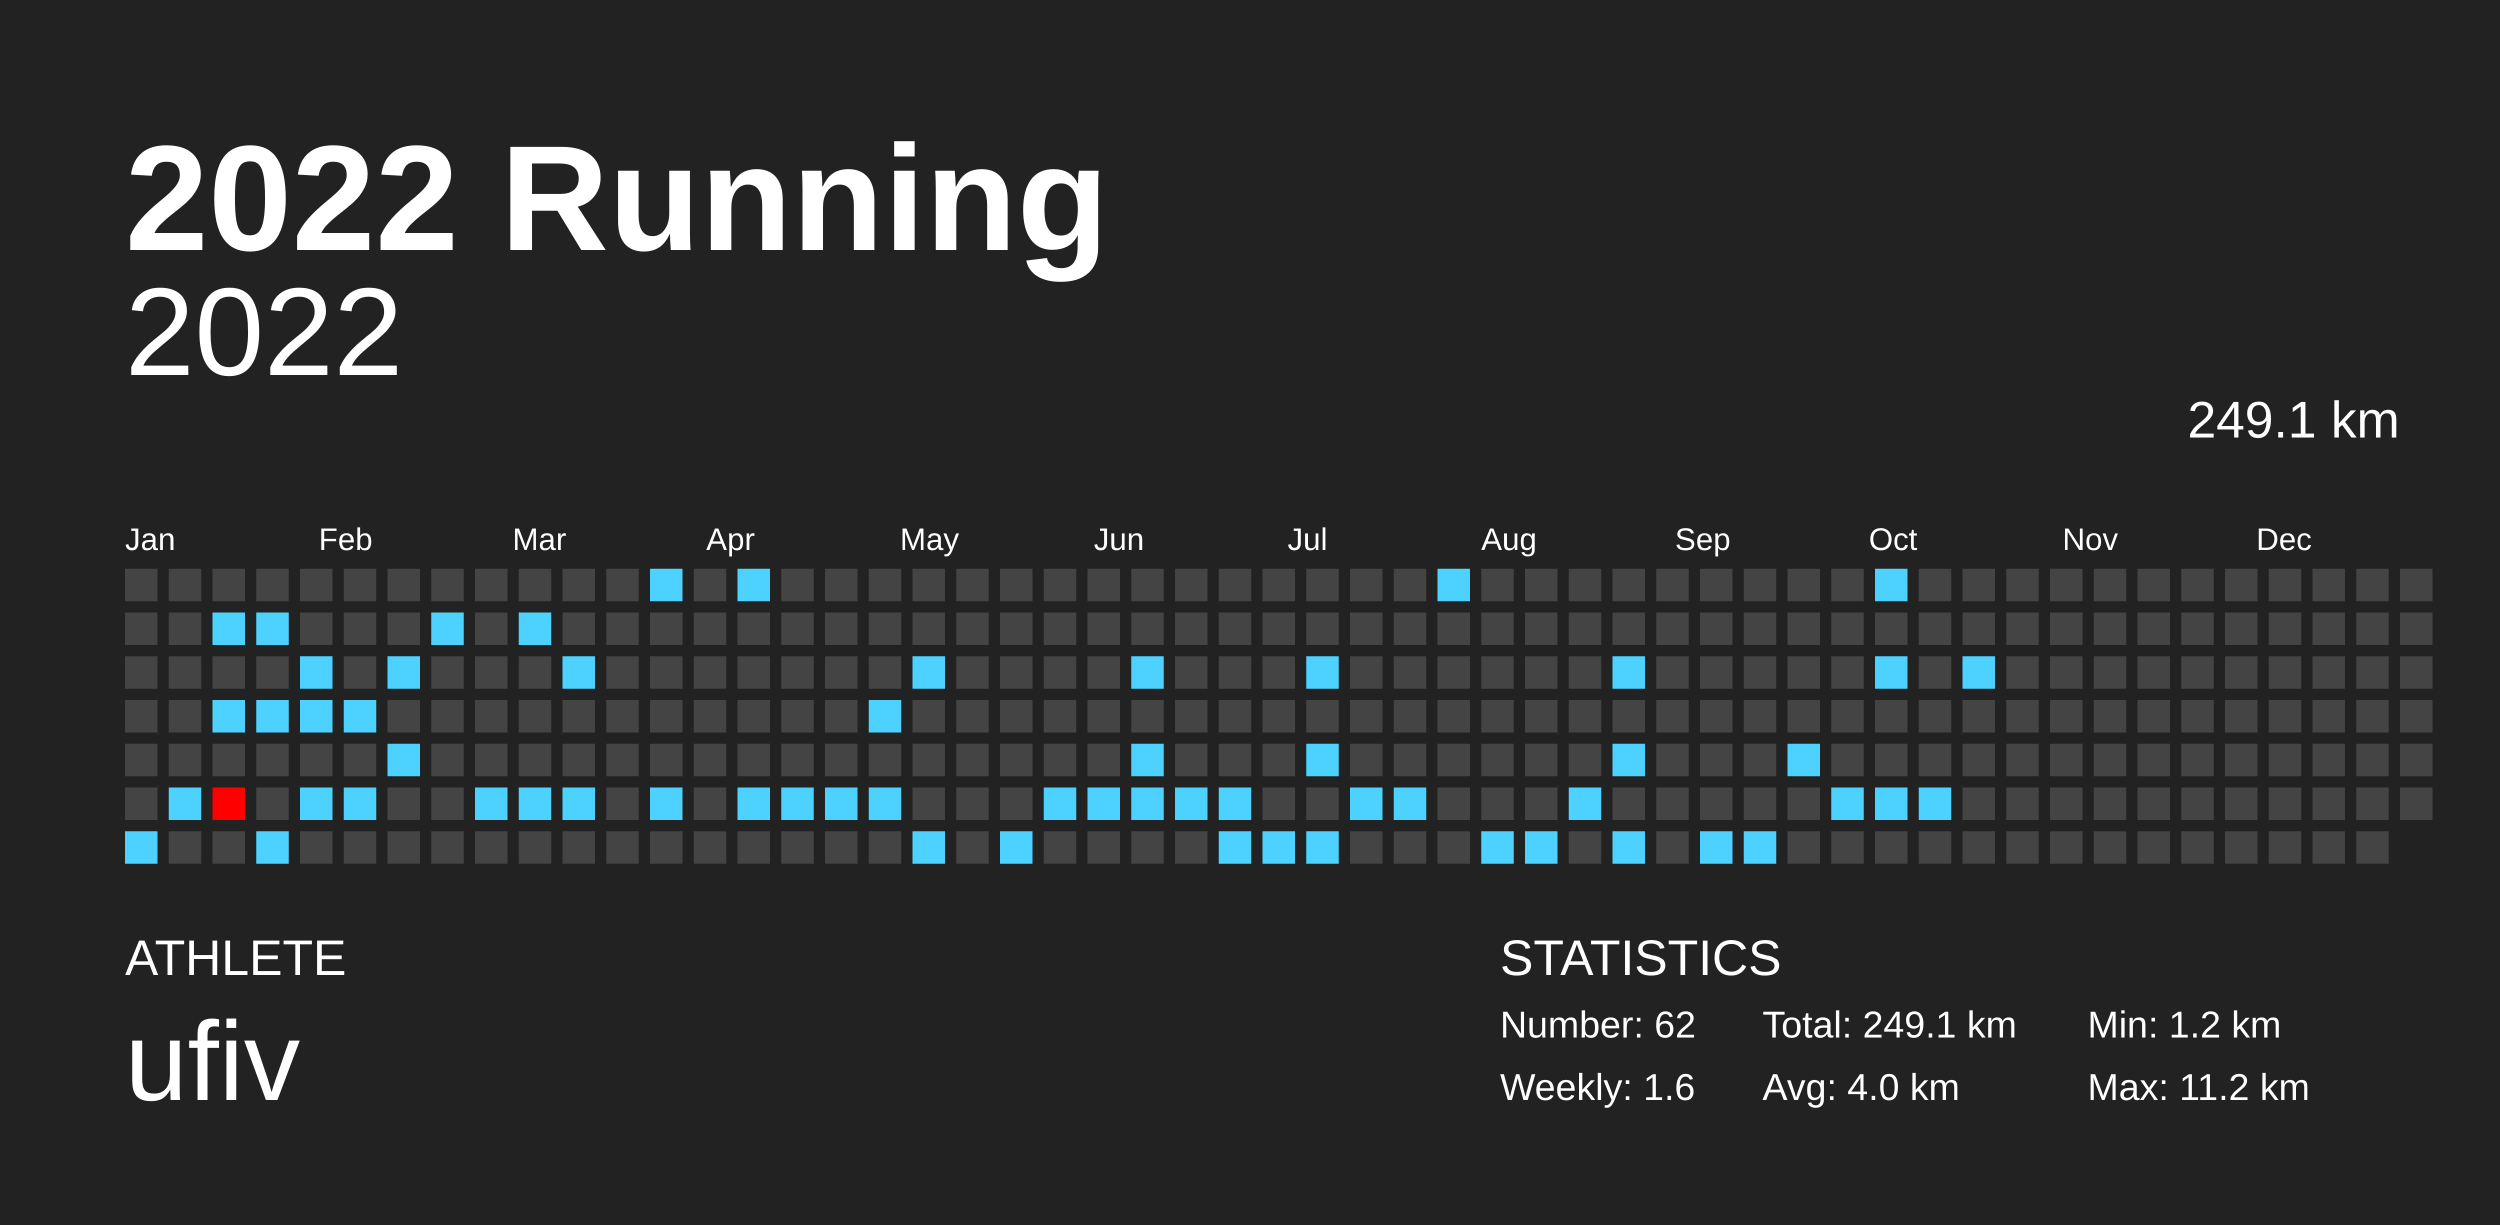
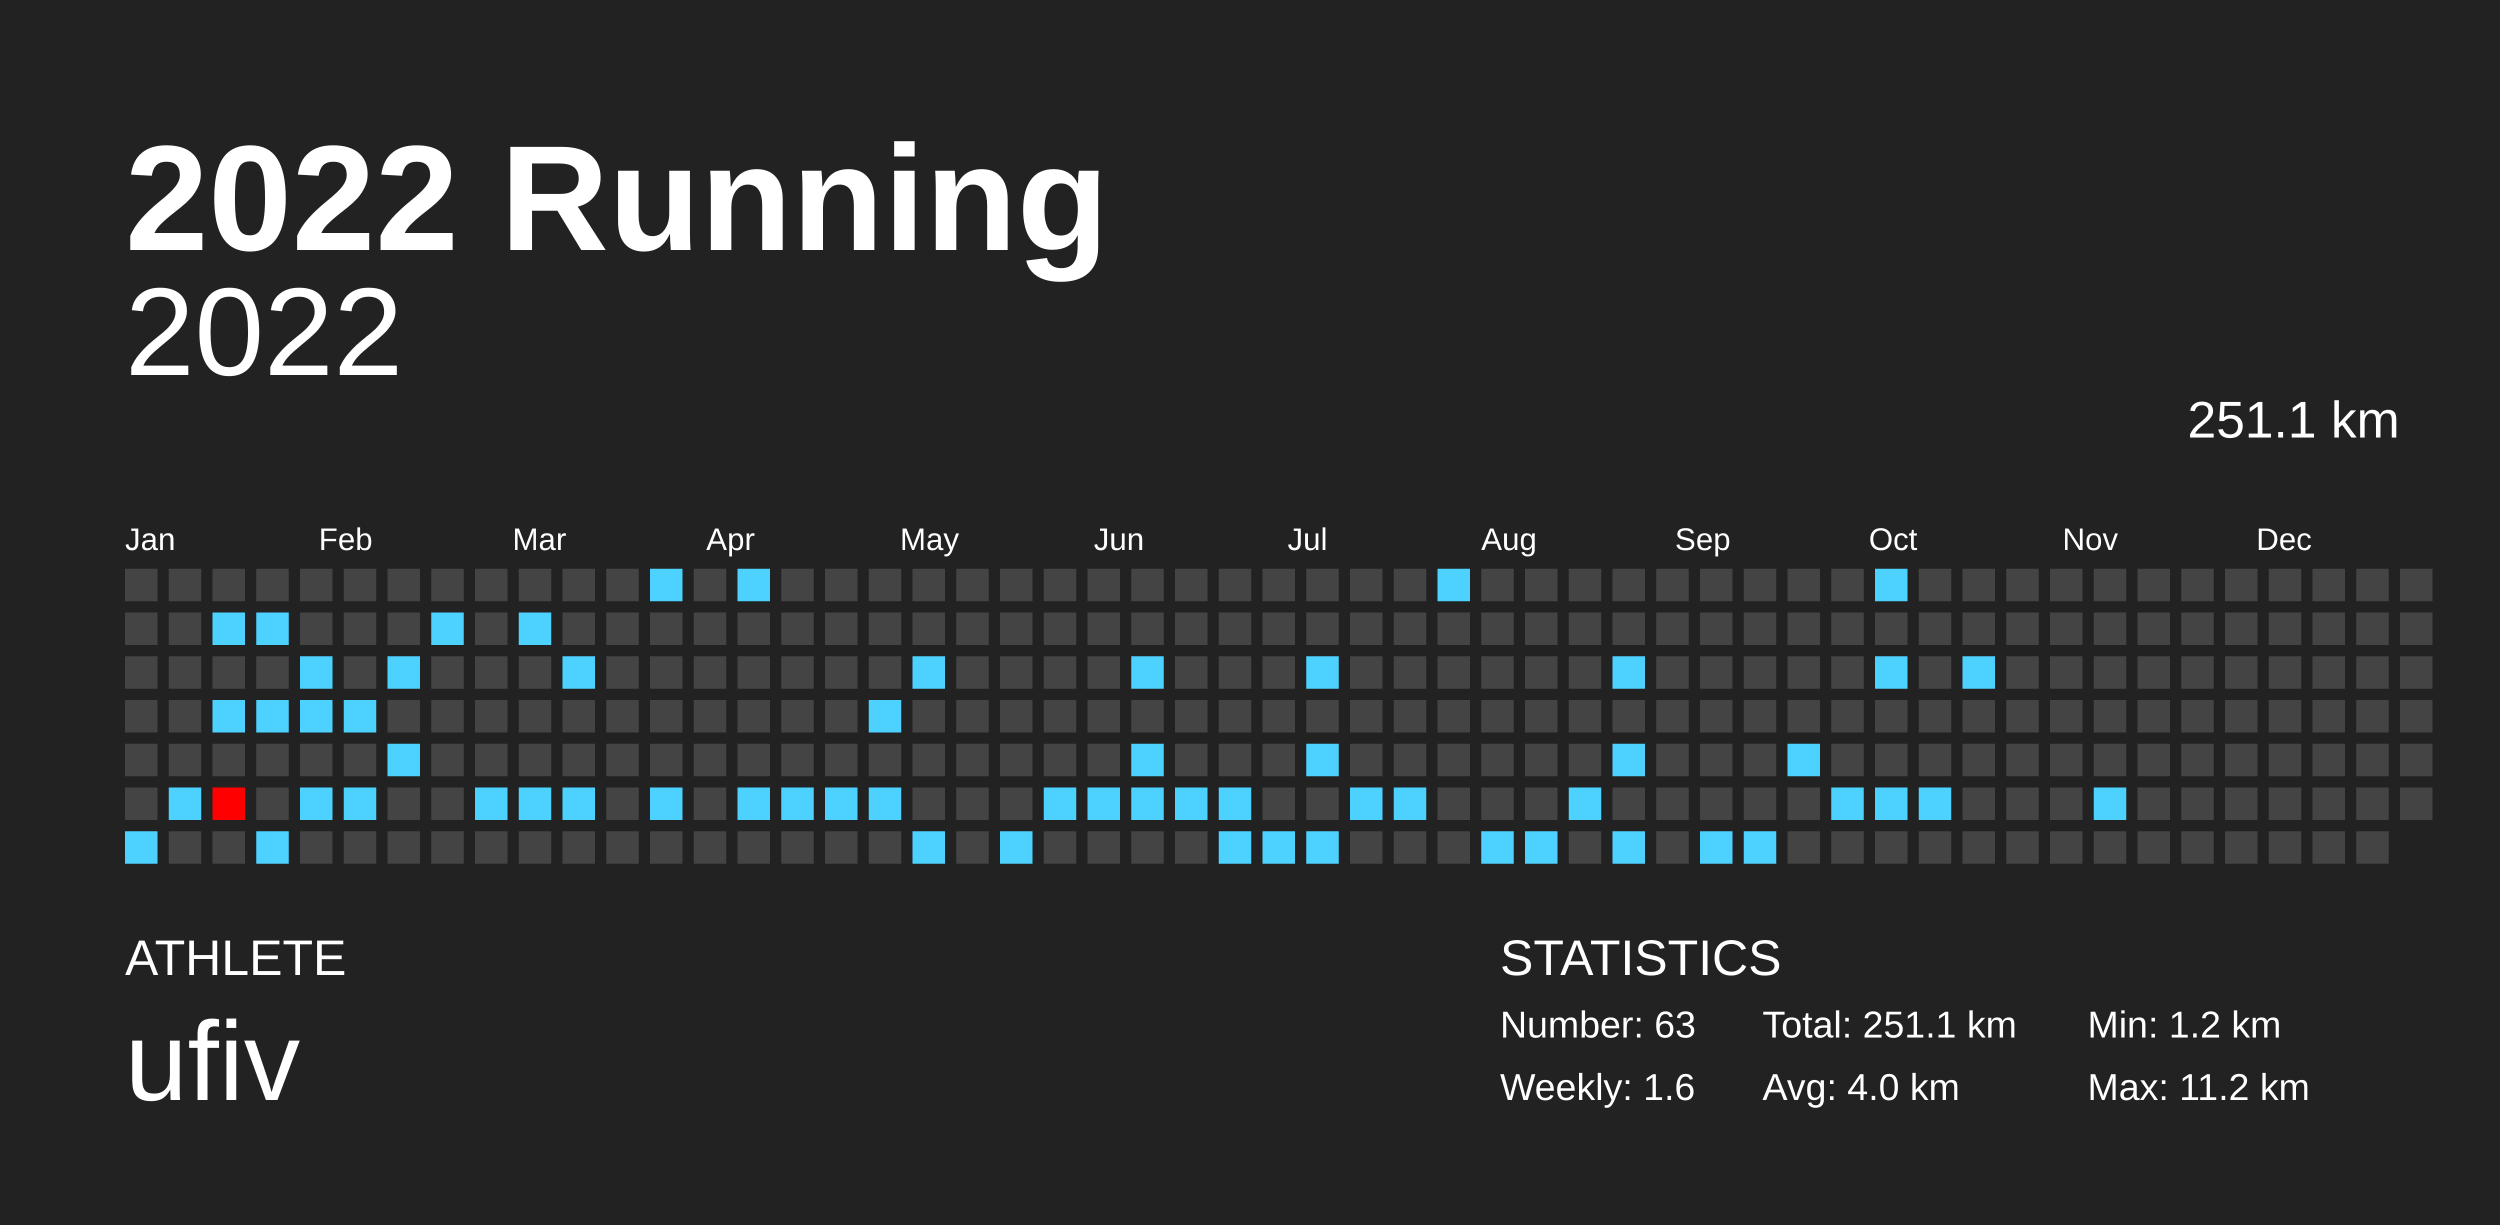
<svg xmlns="http://www.w3.org/2000/svg" baseProfile="full" height="98mm" version="1.1" viewBox="0,0,200,98" width="200mm">
  <defs />
  <rect fill="#222222" height="98" width="200" x="0" y="0" />
  <text fill="#FFFFFF" style="font-size:12px; font-family:Arial; font-weight:bold;" x="10" y="20">2022 Running</text>
  <text fill="#FFFFFF" style="font-size:4px; font-family:Arial" x="10" y="78">ATHLETE</text>
  <text fill="#FFFFFF" style="font-size:9px; font-family:Arial" x="10" y="88">ufiv</text>
  <text fill="#FFFFFF" style="font-size:4px; font-family:Arial" x="120" y="78">STATISTICS</text>
-   <text fill="#FFFFFF" style="font-size:3px; font-family:Arial" x="120" y="83">Number: 62</text>
+   <text fill="#FFFFFF" style="font-size:3px; font-family:Arial" x="120" y="83">Number: 63</text>
  <text fill="#FFFFFF" style="font-size:3px; font-family:Arial" x="120" y="88">Weekly: 1.6</text>
-   <text fill="#FFFFFF" style="font-size:3px; font-family:Arial" x="141" y="83">Total: 249.1 km</text>
+   <text fill="#FFFFFF" style="font-size:3px; font-family:Arial" x="141" y="83">Total: 251.1 km</text>
  <text fill="#FFFFFF" style="font-size:3px; font-family:Arial" x="141" y="88">Avg: 4.0 km</text>
  <text fill="#FFFFFF" style="font-size:3px; font-family:Arial" x="167" y="83">Min: 1.2 km</text>
  <text fill="#FFFFFF" style="font-size:3px; font-family:Arial" x="167" y="88">Max: 11.2 km</text>
  <text alignment-baseline="hanging" fill="#FFFFFF" style="font-size:10.0px; font-family:Arial;" x="10" y="30">2022</text>
-   <text alignment-baseline="hanging" fill="#FFFFFF" style="font-size:4.125px; font-family:Arial;" x="175" y="35">249.1 km</text>
+   <text alignment-baseline="hanging" fill="#FFFFFF" style="font-size:4.125px; font-family:Arial;" x="175" y="35">251.1 km</text>
  <text fill="#FFFFFF" style="font-size:2.5px; font-family:Arial" x="10.0" y="44">Jan</text>
  <text fill="#FFFFFF" style="font-size:2.5px; font-family:Arial" x="25.5" y="44">Feb</text>
  <text fill="#FFFFFF" style="font-size:2.5px; font-family:Arial" x="41.0" y="44">Mar</text>
  <text fill="#FFFFFF" style="font-size:2.5px; font-family:Arial" x="56.5" y="44">Apr</text>
  <text fill="#FFFFFF" style="font-size:2.5px; font-family:Arial" x="72.0" y="44">May</text>
  <text fill="#FFFFFF" style="font-size:2.5px; font-family:Arial" x="87.5" y="44">Jun</text>
  <text fill="#FFFFFF" style="font-size:2.5px; font-family:Arial" x="103.0" y="44">Jul</text>
  <text fill="#FFFFFF" style="font-size:2.5px; font-family:Arial" x="118.5" y="44">Aug</text>
  <text fill="#FFFFFF" style="font-size:2.5px; font-family:Arial" x="134.0" y="44">Sep</text>
  <text fill="#FFFFFF" style="font-size:2.5px; font-family:Arial" x="149.5" y="44">Oct</text>
  <text fill="#FFFFFF" style="font-size:2.5px; font-family:Arial" x="165.0" y="44">Nov</text>
  <text fill="#FFFFFF" style="font-size:2.5px; font-family:Arial" x="180.5" y="44">Dec</text>
  <rect fill="#444444" height="2.6" width="2.6" x="10.0" y="45.5" />
  <rect fill="#444444" height="2.6" width="2.6" x="10.0" y="49.0" />
  <rect fill="#444444" height="2.6" width="2.6" x="10.0" y="52.5" />
  <rect fill="#444444" height="2.6" width="2.6" x="10.0" y="56.0" />
  <rect fill="#444444" height="2.6" width="2.6" x="10.0" y="59.5" />
  <rect fill="#444444" height="2.6" width="2.6" x="10.0" y="63.0" />
  <rect fill="#4dd2ff" height="2.6" width="2.6" x="10.0" y="66.5" />
  <rect fill="#444444" height="2.6" width="2.6" x="13.5" y="45.5" />
  <rect fill="#444444" height="2.6" width="2.6" x="13.5" y="49.0" />
  <rect fill="#444444" height="2.6" width="2.6" x="13.5" y="52.5" />
  <rect fill="#444444" height="2.6" width="2.6" x="13.5" y="56.0" />
  <rect fill="#444444" height="2.6" width="2.6" x="13.5" y="59.5" />
  <rect fill="#4dd2ff" height="2.6" width="2.6" x="13.5" y="63.0" />
  <rect fill="#444444" height="2.6" width="2.6" x="13.5" y="66.5" />
  <rect fill="#444444" height="2.6" width="2.6" x="17.0" y="45.5" />
  <rect fill="#4dd2ff" height="2.6" width="2.6" x="17.0" y="49.0" />
  <rect fill="#444444" height="2.6" width="2.6" x="17.0" y="52.5" />
  <rect fill="#4dd2ff" height="2.6" width="2.6" x="17.0" y="56.0" />
  <rect fill="#444444" height="2.6" width="2.6" x="17.0" y="59.5" />
  <rect fill="#ff0000" height="2.6" width="2.6" x="17.0" y="63.0" />
  <rect fill="#444444" height="2.6" width="2.6" x="17.0" y="66.5" />
  <rect fill="#444444" height="2.6" width="2.6" x="20.5" y="45.5" />
  <rect fill="#4dd2ff" height="2.6" width="2.6" x="20.5" y="49.0" />
  <rect fill="#444444" height="2.6" width="2.6" x="20.5" y="52.5" />
  <rect fill="#4dd2ff" height="2.6" width="2.6" x="20.5" y="56.0" />
  <rect fill="#444444" height="2.6" width="2.6" x="20.5" y="59.5" />
  <rect fill="#444444" height="2.6" width="2.6" x="20.5" y="63.0" />
  <rect fill="#4dd2ff" height="2.6" width="2.6" x="20.5" y="66.5" />
  <rect fill="#444444" height="2.6" width="2.6" x="24.0" y="45.5" />
  <rect fill="#444444" height="2.6" width="2.6" x="24.0" y="49.0" />
  <rect fill="#4dd2ff" height="2.6" width="2.6" x="24.0" y="52.5" />
  <rect fill="#4dd2ff" height="2.6" width="2.6" x="24.0" y="56.0" />
  <rect fill="#444444" height="2.6" width="2.6" x="24.0" y="59.5" />
  <rect fill="#4dd2ff" height="2.6" width="2.6" x="24.0" y="63.0" />
  <rect fill="#444444" height="2.6" width="2.6" x="24.0" y="66.5" />
  <rect fill="#444444" height="2.6" width="2.6" x="27.5" y="45.5" />
  <rect fill="#444444" height="2.6" width="2.6" x="27.5" y="49.0" />
  <rect fill="#444444" height="2.6" width="2.6" x="27.5" y="52.5" />
  <rect fill="#4dd2ff" height="2.6" width="2.6" x="27.5" y="56.0" />
  <rect fill="#444444" height="2.6" width="2.6" x="27.5" y="59.5" />
  <rect fill="#4dd2ff" height="2.6" width="2.6" x="27.5" y="63.0" />
  <rect fill="#444444" height="2.6" width="2.6" x="27.5" y="66.5" />
  <rect fill="#444444" height="2.6" width="2.6" x="31.0" y="45.5" />
  <rect fill="#444444" height="2.6" width="2.6" x="31.0" y="49.0" />
  <rect fill="#4dd2ff" height="2.6" width="2.6" x="31.0" y="52.5" />
  <rect fill="#444444" height="2.6" width="2.6" x="31.0" y="56.0" />
  <rect fill="#4dd2ff" height="2.6" width="2.6" x="31.0" y="59.5" />
  <rect fill="#444444" height="2.6" width="2.6" x="31.0" y="63.0" />
  <rect fill="#444444" height="2.6" width="2.6" x="31.0" y="66.5" />
  <rect fill="#444444" height="2.6" width="2.6" x="34.5" y="45.5" />
  <rect fill="#4dd2ff" height="2.6" width="2.6" x="34.5" y="49.0" />
  <rect fill="#444444" height="2.6" width="2.6" x="34.5" y="52.5" />
  <rect fill="#444444" height="2.6" width="2.6" x="34.5" y="56.0" />
  <rect fill="#444444" height="2.6" width="2.6" x="34.5" y="59.5" />
  <rect fill="#444444" height="2.6" width="2.6" x="34.5" y="63.0" />
  <rect fill="#444444" height="2.6" width="2.6" x="34.5" y="66.5" />
  <rect fill="#444444" height="2.6" width="2.6" x="38.0" y="45.5" />
  <rect fill="#444444" height="2.6" width="2.6" x="38.0" y="49.0" />
  <rect fill="#444444" height="2.6" width="2.6" x="38.0" y="52.5" />
  <rect fill="#444444" height="2.6" width="2.6" x="38.0" y="56.0" />
  <rect fill="#444444" height="2.6" width="2.6" x="38.0" y="59.5" />
  <rect fill="#4dd2ff" height="2.6" width="2.6" x="38.0" y="63.0" />
  <rect fill="#444444" height="2.6" width="2.6" x="38.0" y="66.5" />
  <rect fill="#444444" height="2.6" width="2.6" x="41.5" y="45.5" />
  <rect fill="#4dd2ff" height="2.6" width="2.6" x="41.5" y="49.0" />
  <rect fill="#444444" height="2.6" width="2.6" x="41.5" y="52.5" />
  <rect fill="#444444" height="2.6" width="2.6" x="41.5" y="56.0" />
  <rect fill="#444444" height="2.6" width="2.6" x="41.5" y="59.5" />
  <rect fill="#4dd2ff" height="2.6" width="2.6" x="41.5" y="63.0" />
  <rect fill="#444444" height="2.6" width="2.6" x="41.5" y="66.5" />
  <rect fill="#444444" height="2.6" width="2.6" x="45.0" y="45.5" />
  <rect fill="#444444" height="2.6" width="2.6" x="45.0" y="49.0" />
  <rect fill="#4dd2ff" height="2.6" width="2.6" x="45.0" y="52.5" />
  <rect fill="#444444" height="2.6" width="2.6" x="45.0" y="56.0" />
  <rect fill="#444444" height="2.6" width="2.6" x="45.0" y="59.5" />
  <rect fill="#4dd2ff" height="2.6" width="2.6" x="45.0" y="63.0" />
  <rect fill="#444444" height="2.6" width="2.6" x="45.0" y="66.5" />
  <rect fill="#444444" height="2.6" width="2.6" x="48.5" y="45.5" />
  <rect fill="#444444" height="2.6" width="2.6" x="48.5" y="49.0" />
  <rect fill="#444444" height="2.6" width="2.6" x="48.5" y="52.5" />
  <rect fill="#444444" height="2.6" width="2.6" x="48.5" y="56.0" />
  <rect fill="#444444" height="2.6" width="2.6" x="48.5" y="59.5" />
  <rect fill="#444444" height="2.6" width="2.6" x="48.5" y="63.0" />
  <rect fill="#444444" height="2.6" width="2.6" x="48.5" y="66.5" />
  <rect fill="#4dd2ff" height="2.6" width="2.6" x="52.0" y="45.5" />
  <rect fill="#444444" height="2.6" width="2.6" x="52.0" y="49.0" />
  <rect fill="#444444" height="2.6" width="2.6" x="52.0" y="52.5" />
  <rect fill="#444444" height="2.6" width="2.6" x="52.0" y="56.0" />
  <rect fill="#444444" height="2.6" width="2.6" x="52.0" y="59.5" />
  <rect fill="#4dd2ff" height="2.6" width="2.6" x="52.0" y="63.0" />
  <rect fill="#444444" height="2.6" width="2.6" x="52.0" y="66.5" />
  <rect fill="#444444" height="2.6" width="2.6" x="55.5" y="45.5" />
  <rect fill="#444444" height="2.6" width="2.6" x="55.5" y="49.0" />
  <rect fill="#444444" height="2.6" width="2.6" x="55.5" y="52.5" />
  <rect fill="#444444" height="2.6" width="2.6" x="55.5" y="56.0" />
  <rect fill="#444444" height="2.6" width="2.6" x="55.5" y="59.5" />
  <rect fill="#444444" height="2.6" width="2.6" x="55.5" y="63.0" />
  <rect fill="#444444" height="2.6" width="2.6" x="55.5" y="66.5" />
  <rect fill="#4dd2ff" height="2.6" width="2.6" x="59.0" y="45.5" />
  <rect fill="#444444" height="2.6" width="2.6" x="59.0" y="49.0" />
  <rect fill="#444444" height="2.6" width="2.6" x="59.0" y="52.5" />
  <rect fill="#444444" height="2.6" width="2.6" x="59.0" y="56.0" />
  <rect fill="#444444" height="2.6" width="2.6" x="59.0" y="59.5" />
  <rect fill="#4dd2ff" height="2.6" width="2.6" x="59.0" y="63.0" />
  <rect fill="#444444" height="2.6" width="2.6" x="59.0" y="66.5" />
  <rect fill="#444444" height="2.6" width="2.6" x="62.5" y="45.5" />
  <rect fill="#444444" height="2.6" width="2.6" x="62.5" y="49.0" />
  <rect fill="#444444" height="2.6" width="2.6" x="62.5" y="52.5" />
  <rect fill="#444444" height="2.6" width="2.6" x="62.5" y="56.0" />
  <rect fill="#444444" height="2.6" width="2.6" x="62.5" y="59.5" />
  <rect fill="#4dd2ff" height="2.6" width="2.6" x="62.5" y="63.0" />
  <rect fill="#444444" height="2.6" width="2.6" x="62.5" y="66.5" />
  <rect fill="#444444" height="2.6" width="2.6" x="66.0" y="45.5" />
  <rect fill="#444444" height="2.6" width="2.6" x="66.0" y="49.0" />
  <rect fill="#444444" height="2.6" width="2.6" x="66.0" y="52.5" />
  <rect fill="#444444" height="2.6" width="2.6" x="66.0" y="56.0" />
  <rect fill="#444444" height="2.6" width="2.6" x="66.0" y="59.5" />
  <rect fill="#4dd2ff" height="2.6" width="2.6" x="66.0" y="63.0" />
  <rect fill="#444444" height="2.6" width="2.6" x="66.0" y="66.5" />
  <rect fill="#444444" height="2.6" width="2.6" x="69.5" y="45.5" />
  <rect fill="#444444" height="2.6" width="2.6" x="69.5" y="49.0" />
  <rect fill="#444444" height="2.6" width="2.6" x="69.5" y="52.5" />
  <rect fill="#4dd2ff" height="2.6" width="2.6" x="69.5" y="56.0" />
  <rect fill="#444444" height="2.6" width="2.6" x="69.5" y="59.5" />
  <rect fill="#4dd2ff" height="2.6" width="2.6" x="69.5" y="63.0" />
  <rect fill="#444444" height="2.6" width="2.6" x="69.5" y="66.5" />
  <rect fill="#444444" height="2.6" width="2.6" x="73.0" y="45.5" />
  <rect fill="#444444" height="2.6" width="2.6" x="73.0" y="49.0" />
  <rect fill="#4dd2ff" height="2.6" width="2.6" x="73.0" y="52.5" />
  <rect fill="#444444" height="2.6" width="2.6" x="73.0" y="56.0" />
  <rect fill="#444444" height="2.6" width="2.6" x="73.0" y="59.5" />
  <rect fill="#444444" height="2.6" width="2.6" x="73.0" y="63.0" />
  <rect fill="#4dd2ff" height="2.6" width="2.6" x="73.0" y="66.5" />
  <rect fill="#444444" height="2.6" width="2.6" x="76.5" y="45.5" />
  <rect fill="#444444" height="2.6" width="2.6" x="76.5" y="49.0" />
  <rect fill="#444444" height="2.6" width="2.6" x="76.5" y="52.5" />
  <rect fill="#444444" height="2.6" width="2.6" x="76.5" y="56.0" />
  <rect fill="#444444" height="2.6" width="2.6" x="76.5" y="59.5" />
  <rect fill="#444444" height="2.6" width="2.6" x="76.5" y="63.0" />
  <rect fill="#444444" height="2.6" width="2.6" x="76.5" y="66.5" />
  <rect fill="#444444" height="2.6" width="2.6" x="80.0" y="45.5" />
  <rect fill="#444444" height="2.6" width="2.6" x="80.0" y="49.0" />
  <rect fill="#444444" height="2.6" width="2.6" x="80.0" y="52.5" />
  <rect fill="#444444" height="2.6" width="2.6" x="80.0" y="56.0" />
  <rect fill="#444444" height="2.6" width="2.6" x="80.0" y="59.5" />
  <rect fill="#444444" height="2.6" width="2.6" x="80.0" y="63.0" />
  <rect fill="#4dd2ff" height="2.6" width="2.6" x="80.0" y="66.5" />
  <rect fill="#444444" height="2.6" width="2.6" x="83.5" y="45.5" />
  <rect fill="#444444" height="2.6" width="2.6" x="83.5" y="49.0" />
  <rect fill="#444444" height="2.6" width="2.6" x="83.5" y="52.5" />
  <rect fill="#444444" height="2.6" width="2.6" x="83.5" y="56.0" />
  <rect fill="#444444" height="2.6" width="2.6" x="83.5" y="59.5" />
  <rect fill="#4dd2ff" height="2.6" width="2.6" x="83.5" y="63.0" />
  <rect fill="#444444" height="2.6" width="2.6" x="83.5" y="66.5" />
  <rect fill="#444444" height="2.6" width="2.6" x="87.0" y="45.5" />
  <rect fill="#444444" height="2.6" width="2.6" x="87.0" y="49.0" />
  <rect fill="#444444" height="2.6" width="2.6" x="87.0" y="52.5" />
  <rect fill="#444444" height="2.6" width="2.6" x="87.0" y="56.0" />
  <rect fill="#444444" height="2.6" width="2.6" x="87.0" y="59.5" />
  <rect fill="#4dd2ff" height="2.6" width="2.6" x="87.0" y="63.0" />
  <rect fill="#444444" height="2.6" width="2.6" x="87.0" y="66.5" />
  <rect fill="#444444" height="2.6" width="2.6" x="90.5" y="45.5" />
  <rect fill="#444444" height="2.6" width="2.6" x="90.5" y="49.0" />
  <rect fill="#4dd2ff" height="2.6" width="2.6" x="90.5" y="52.5" />
  <rect fill="#444444" height="2.6" width="2.6" x="90.5" y="56.0" />
  <rect fill="#4dd2ff" height="2.6" width="2.6" x="90.5" y="59.5" />
  <rect fill="#4dd2ff" height="2.6" width="2.6" x="90.5" y="63.0" />
  <rect fill="#444444" height="2.6" width="2.6" x="90.5" y="66.5" />
  <rect fill="#444444" height="2.6" width="2.6" x="94.0" y="45.5" />
  <rect fill="#444444" height="2.6" width="2.6" x="94.0" y="49.0" />
  <rect fill="#444444" height="2.6" width="2.6" x="94.0" y="52.5" />
  <rect fill="#444444" height="2.6" width="2.6" x="94.0" y="56.0" />
  <rect fill="#444444" height="2.6" width="2.6" x="94.0" y="59.5" />
  <rect fill="#4dd2ff" height="2.6" width="2.6" x="94.0" y="63.0" />
  <rect fill="#444444" height="2.6" width="2.6" x="94.0" y="66.5" />
  <rect fill="#444444" height="2.6" width="2.6" x="97.5" y="45.5" />
  <rect fill="#444444" height="2.6" width="2.6" x="97.5" y="49.0" />
  <rect fill="#444444" height="2.6" width="2.6" x="97.5" y="52.5" />
  <rect fill="#444444" height="2.6" width="2.6" x="97.5" y="56.0" />
  <rect fill="#444444" height="2.6" width="2.6" x="97.5" y="59.5" />
  <rect fill="#4dd2ff" height="2.6" width="2.6" x="97.5" y="63.0" />
  <rect fill="#4dd2ff" height="2.6" width="2.6" x="97.5" y="66.5" />
  <rect fill="#444444" height="2.6" width="2.6" x="101.0" y="45.5" />
  <rect fill="#444444" height="2.6" width="2.6" x="101.0" y="49.0" />
  <rect fill="#444444" height="2.6" width="2.6" x="101.0" y="52.5" />
  <rect fill="#444444" height="2.6" width="2.6" x="101.0" y="56.0" />
  <rect fill="#444444" height="2.6" width="2.6" x="101.0" y="59.5" />
  <rect fill="#444444" height="2.6" width="2.6" x="101.0" y="63.0" />
  <rect fill="#4dd2ff" height="2.6" width="2.6" x="101.0" y="66.5" />
  <rect fill="#444444" height="2.6" width="2.6" x="104.5" y="45.5" />
  <rect fill="#444444" height="2.6" width="2.6" x="104.5" y="49.0" />
  <rect fill="#4dd2ff" height="2.6" width="2.6" x="104.5" y="52.5" />
  <rect fill="#444444" height="2.6" width="2.6" x="104.5" y="56.0" />
  <rect fill="#4dd2ff" height="2.6" width="2.6" x="104.5" y="59.5" />
  <rect fill="#444444" height="2.6" width="2.6" x="104.5" y="63.0" />
  <rect fill="#4dd2ff" height="2.6" width="2.6" x="104.5" y="66.5" />
  <rect fill="#444444" height="2.6" width="2.6" x="108.0" y="45.5" />
  <rect fill="#444444" height="2.6" width="2.6" x="108.0" y="49.0" />
  <rect fill="#444444" height="2.6" width="2.6" x="108.0" y="52.5" />
  <rect fill="#444444" height="2.6" width="2.6" x="108.0" y="56.0" />
  <rect fill="#444444" height="2.6" width="2.6" x="108.0" y="59.5" />
  <rect fill="#4dd2ff" height="2.6" width="2.6" x="108.0" y="63.0" />
  <rect fill="#444444" height="2.6" width="2.6" x="108.0" y="66.5" />
  <rect fill="#444444" height="2.6" width="2.6" x="111.5" y="45.5" />
  <rect fill="#444444" height="2.6" width="2.6" x="111.5" y="49.0" />
  <rect fill="#444444" height="2.6" width="2.6" x="111.5" y="52.5" />
  <rect fill="#444444" height="2.6" width="2.6" x="111.5" y="56.0" />
  <rect fill="#444444" height="2.6" width="2.6" x="111.5" y="59.5" />
  <rect fill="#4dd2ff" height="2.6" width="2.6" x="111.5" y="63.0" />
  <rect fill="#444444" height="2.6" width="2.6" x="111.5" y="66.5" />
  <rect fill="#4dd2ff" height="2.6" width="2.6" x="115.0" y="45.5" />
  <rect fill="#444444" height="2.6" width="2.6" x="115.0" y="49.0" />
  <rect fill="#444444" height="2.6" width="2.6" x="115.0" y="52.5" />
  <rect fill="#444444" height="2.6" width="2.6" x="115.0" y="56.0" />
  <rect fill="#444444" height="2.6" width="2.6" x="115.0" y="59.5" />
  <rect fill="#444444" height="2.6" width="2.6" x="115.0" y="63.0" />
  <rect fill="#444444" height="2.6" width="2.6" x="115.0" y="66.5" />
  <rect fill="#444444" height="2.6" width="2.6" x="118.5" y="45.5" />
  <rect fill="#444444" height="2.6" width="2.6" x="118.5" y="49.0" />
  <rect fill="#444444" height="2.6" width="2.6" x="118.5" y="52.5" />
  <rect fill="#444444" height="2.6" width="2.6" x="118.5" y="56.0" />
  <rect fill="#444444" height="2.6" width="2.6" x="118.5" y="59.5" />
  <rect fill="#444444" height="2.6" width="2.6" x="118.5" y="63.0" />
  <rect fill="#4dd2ff" height="2.6" width="2.6" x="118.5" y="66.5" />
  <rect fill="#444444" height="2.6" width="2.6" x="122.0" y="45.5" />
  <rect fill="#444444" height="2.6" width="2.6" x="122.0" y="49.0" />
  <rect fill="#444444" height="2.6" width="2.6" x="122.0" y="52.5" />
  <rect fill="#444444" height="2.6" width="2.6" x="122.0" y="56.0" />
  <rect fill="#444444" height="2.6" width="2.6" x="122.0" y="59.5" />
  <rect fill="#444444" height="2.6" width="2.6" x="122.0" y="63.0" />
  <rect fill="#4dd2ff" height="2.6" width="2.6" x="122.0" y="66.5" />
  <rect fill="#444444" height="2.6" width="2.6" x="125.5" y="45.5" />
  <rect fill="#444444" height="2.6" width="2.6" x="125.5" y="49.0" />
  <rect fill="#444444" height="2.6" width="2.6" x="125.5" y="52.5" />
  <rect fill="#444444" height="2.6" width="2.6" x="125.5" y="56.0" />
  <rect fill="#444444" height="2.6" width="2.6" x="125.5" y="59.5" />
  <rect fill="#4dd2ff" height="2.6" width="2.6" x="125.5" y="63.0" />
  <rect fill="#444444" height="2.6" width="2.6" x="125.5" y="66.5" />
  <rect fill="#444444" height="2.6" width="2.6" x="129.0" y="45.5" />
  <rect fill="#444444" height="2.6" width="2.6" x="129.0" y="49.0" />
  <rect fill="#4dd2ff" height="2.6" width="2.6" x="129.0" y="52.5" />
  <rect fill="#444444" height="2.6" width="2.6" x="129.0" y="56.0" />
  <rect fill="#4dd2ff" height="2.6" width="2.6" x="129.0" y="59.5" />
  <rect fill="#444444" height="2.6" width="2.6" x="129.0" y="63.0" />
  <rect fill="#4dd2ff" height="2.6" width="2.6" x="129.0" y="66.5" />
  <rect fill="#444444" height="2.6" width="2.6" x="132.5" y="45.5" />
  <rect fill="#444444" height="2.6" width="2.6" x="132.5" y="49.0" />
  <rect fill="#444444" height="2.6" width="2.6" x="132.5" y="52.5" />
  <rect fill="#444444" height="2.6" width="2.6" x="132.5" y="56.0" />
  <rect fill="#444444" height="2.6" width="2.6" x="132.5" y="59.5" />
  <rect fill="#444444" height="2.6" width="2.6" x="132.5" y="63.0" />
  <rect fill="#444444" height="2.6" width="2.6" x="132.5" y="66.5" />
  <rect fill="#444444" height="2.6" width="2.6" x="136.0" y="45.5" />
  <rect fill="#444444" height="2.6" width="2.6" x="136.0" y="49.0" />
  <rect fill="#444444" height="2.6" width="2.6" x="136.0" y="52.5" />
  <rect fill="#444444" height="2.6" width="2.6" x="136.0" y="56.0" />
  <rect fill="#444444" height="2.6" width="2.6" x="136.0" y="59.5" />
  <rect fill="#444444" height="2.6" width="2.6" x="136.0" y="63.0" />
  <rect fill="#4dd2ff" height="2.6" width="2.6" x="136.0" y="66.5" />
  <rect fill="#444444" height="2.6" width="2.6" x="139.5" y="45.5" />
  <rect fill="#444444" height="2.6" width="2.6" x="139.5" y="49.0" />
  <rect fill="#444444" height="2.6" width="2.6" x="139.5" y="52.5" />
  <rect fill="#444444" height="2.6" width="2.6" x="139.5" y="56.0" />
  <rect fill="#444444" height="2.6" width="2.6" x="139.5" y="59.5" />
  <rect fill="#444444" height="2.6" width="2.6" x="139.5" y="63.0" />
  <rect fill="#4dd2ff" height="2.6" width="2.6" x="139.5" y="66.5" />
  <rect fill="#444444" height="2.6" width="2.6" x="143.0" y="45.5" />
  <rect fill="#444444" height="2.6" width="2.6" x="143.0" y="49.0" />
  <rect fill="#444444" height="2.6" width="2.6" x="143.0" y="52.5" />
  <rect fill="#444444" height="2.6" width="2.6" x="143.0" y="56.0" />
  <rect fill="#4dd2ff" height="2.6" width="2.6" x="143.0" y="59.5" />
  <rect fill="#444444" height="2.6" width="2.6" x="143.0" y="63.0" />
  <rect fill="#444444" height="2.6" width="2.6" x="143.0" y="66.5" />
  <rect fill="#444444" height="2.6" width="2.6" x="146.5" y="45.5" />
  <rect fill="#444444" height="2.6" width="2.6" x="146.5" y="49.0" />
  <rect fill="#444444" height="2.6" width="2.6" x="146.5" y="52.5" />
  <rect fill="#444444" height="2.6" width="2.6" x="146.5" y="56.0" />
  <rect fill="#444444" height="2.6" width="2.6" x="146.5" y="59.5" />
  <rect fill="#4dd2ff" height="2.6" width="2.6" x="146.5" y="63.0" />
  <rect fill="#444444" height="2.6" width="2.6" x="146.5" y="66.5" />
  <rect fill="#4dd2ff" height="2.6" width="2.6" x="150.0" y="45.5" />
  <rect fill="#444444" height="2.6" width="2.6" x="150.0" y="49.0" />
  <rect fill="#4dd2ff" height="2.6" width="2.6" x="150.0" y="52.5" />
  <rect fill="#444444" height="2.6" width="2.6" x="150.0" y="56.0" />
  <rect fill="#444444" height="2.6" width="2.6" x="150.0" y="59.5" />
  <rect fill="#4dd2ff" height="2.6" width="2.6" x="150.0" y="63.0" />
  <rect fill="#444444" height="2.6" width="2.6" x="150.0" y="66.5" />
  <rect fill="#444444" height="2.6" width="2.6" x="153.5" y="45.5" />
  <rect fill="#444444" height="2.6" width="2.6" x="153.5" y="49.0" />
  <rect fill="#444444" height="2.6" width="2.6" x="153.5" y="52.5" />
  <rect fill="#444444" height="2.6" width="2.6" x="153.5" y="56.0" />
  <rect fill="#444444" height="2.6" width="2.6" x="153.5" y="59.5" />
  <rect fill="#4dd2ff" height="2.6" width="2.6" x="153.5" y="63.0" />
  <rect fill="#444444" height="2.6" width="2.6" x="153.5" y="66.5" />
  <rect fill="#444444" height="2.6" width="2.6" x="157.0" y="45.5" />
  <rect fill="#444444" height="2.6" width="2.6" x="157.0" y="49.0" />
  <rect fill="#4dd2ff" height="2.6" width="2.6" x="157.0" y="52.5" />
  <rect fill="#444444" height="2.6" width="2.6" x="157.0" y="56.0" />
  <rect fill="#444444" height="2.6" width="2.6" x="157.0" y="59.5" />
  <rect fill="#444444" height="2.6" width="2.6" x="157.0" y="63.0" />
  <rect fill="#444444" height="2.6" width="2.6" x="157.0" y="66.5" />
  <rect fill="#444444" height="2.6" width="2.6" x="160.5" y="45.5" />
  <rect fill="#444444" height="2.6" width="2.6" x="160.5" y="49.0" />
  <rect fill="#444444" height="2.6" width="2.6" x="160.5" y="52.5" />
  <rect fill="#444444" height="2.6" width="2.6" x="160.5" y="56.0" />
  <rect fill="#444444" height="2.6" width="2.6" x="160.5" y="59.5" />
  <rect fill="#444444" height="2.6" width="2.6" x="160.5" y="63.0" />
  <rect fill="#444444" height="2.6" width="2.6" x="160.5" y="66.5" />
  <rect fill="#444444" height="2.6" width="2.6" x="164.0" y="45.5" />
  <rect fill="#444444" height="2.6" width="2.6" x="164.0" y="49.0" />
  <rect fill="#444444" height="2.6" width="2.6" x="164.0" y="52.5" />
  <rect fill="#444444" height="2.6" width="2.6" x="164.0" y="56.0" />
  <rect fill="#444444" height="2.6" width="2.6" x="164.0" y="59.5" />
  <rect fill="#444444" height="2.6" width="2.6" x="164.0" y="63.0" />
  <rect fill="#444444" height="2.6" width="2.6" x="164.0" y="66.5" />
  <rect fill="#444444" height="2.6" width="2.6" x="167.5" y="45.5" />
  <rect fill="#444444" height="2.6" width="2.6" x="167.5" y="49.0" />
  <rect fill="#444444" height="2.6" width="2.6" x="167.5" y="52.5" />
  <rect fill="#444444" height="2.6" width="2.6" x="167.5" y="56.0" />
  <rect fill="#444444" height="2.6" width="2.6" x="167.5" y="59.5" />
-   <rect fill="#444444" height="2.6" width="2.6" x="167.5" y="63.0" />
+   <rect fill="#4dd2ff" height="2.6" width="2.6" x="167.5" y="63.0" />
  <rect fill="#444444" height="2.6" width="2.6" x="167.5" y="66.5" />
  <rect fill="#444444" height="2.6" width="2.6" x="171.0" y="45.5" />
  <rect fill="#444444" height="2.6" width="2.6" x="171.0" y="49.0" />
  <rect fill="#444444" height="2.6" width="2.6" x="171.0" y="52.5" />
  <rect fill="#444444" height="2.6" width="2.6" x="171.0" y="56.0" />
  <rect fill="#444444" height="2.6" width="2.6" x="171.0" y="59.5" />
  <rect fill="#444444" height="2.6" width="2.6" x="171.0" y="63.0" />
  <rect fill="#444444" height="2.6" width="2.6" x="171.0" y="66.5" />
  <rect fill="#444444" height="2.6" width="2.6" x="174.5" y="45.5" />
  <rect fill="#444444" height="2.6" width="2.6" x="174.5" y="49.0" />
  <rect fill="#444444" height="2.6" width="2.6" x="174.5" y="52.5" />
  <rect fill="#444444" height="2.6" width="2.6" x="174.5" y="56.0" />
  <rect fill="#444444" height="2.6" width="2.6" x="174.5" y="59.5" />
  <rect fill="#444444" height="2.6" width="2.6" x="174.5" y="63.0" />
  <rect fill="#444444" height="2.6" width="2.6" x="174.5" y="66.5" />
  <rect fill="#444444" height="2.6" width="2.6" x="178.0" y="45.5" />
  <rect fill="#444444" height="2.6" width="2.6" x="178.0" y="49.0" />
  <rect fill="#444444" height="2.6" width="2.6" x="178.0" y="52.5" />
  <rect fill="#444444" height="2.6" width="2.6" x="178.0" y="56.0" />
  <rect fill="#444444" height="2.6" width="2.6" x="178.0" y="59.5" />
  <rect fill="#444444" height="2.6" width="2.6" x="178.0" y="63.0" />
  <rect fill="#444444" height="2.6" width="2.6" x="178.0" y="66.5" />
  <rect fill="#444444" height="2.6" width="2.6" x="181.5" y="45.5" />
  <rect fill="#444444" height="2.6" width="2.6" x="181.5" y="49.0" />
  <rect fill="#444444" height="2.6" width="2.6" x="181.5" y="52.5" />
  <rect fill="#444444" height="2.6" width="2.6" x="181.5" y="56.0" />
  <rect fill="#444444" height="2.6" width="2.6" x="181.5" y="59.5" />
  <rect fill="#444444" height="2.6" width="2.6" x="181.5" y="63.0" />
  <rect fill="#444444" height="2.6" width="2.6" x="181.5" y="66.5" />
  <rect fill="#444444" height="2.6" width="2.6" x="185.0" y="45.5" />
  <rect fill="#444444" height="2.6" width="2.6" x="185.0" y="49.0" />
  <rect fill="#444444" height="2.6" width="2.6" x="185.0" y="52.5" />
  <rect fill="#444444" height="2.6" width="2.6" x="185.0" y="56.0" />
  <rect fill="#444444" height="2.6" width="2.6" x="185.0" y="59.5" />
  <rect fill="#444444" height="2.6" width="2.6" x="185.0" y="63.0" />
  <rect fill="#444444" height="2.6" width="2.6" x="185.0" y="66.5" />
  <rect fill="#444444" height="2.6" width="2.6" x="188.5" y="45.5" />
  <rect fill="#444444" height="2.6" width="2.6" x="188.5" y="49.0" />
  <rect fill="#444444" height="2.6" width="2.6" x="188.5" y="52.5" />
  <rect fill="#444444" height="2.6" width="2.6" x="188.5" y="56.0" />
  <rect fill="#444444" height="2.6" width="2.6" x="188.5" y="59.5" />
  <rect fill="#444444" height="2.6" width="2.6" x="188.5" y="63.0" />
  <rect fill="#444444" height="2.6" width="2.6" x="188.5" y="66.5" />
  <rect fill="#444444" height="2.6" width="2.6" x="192.0" y="45.5" />
  <rect fill="#444444" height="2.6" width="2.6" x="192.0" y="49.0" />
  <rect fill="#444444" height="2.6" width="2.6" x="192.0" y="52.5" />
  <rect fill="#444444" height="2.6" width="2.6" x="192.0" y="56.0" />
  <rect fill="#444444" height="2.6" width="2.6" x="192.0" y="59.5" />
  <rect fill="#444444" height="2.6" width="2.6" x="192.0" y="63.0" />
</svg>
